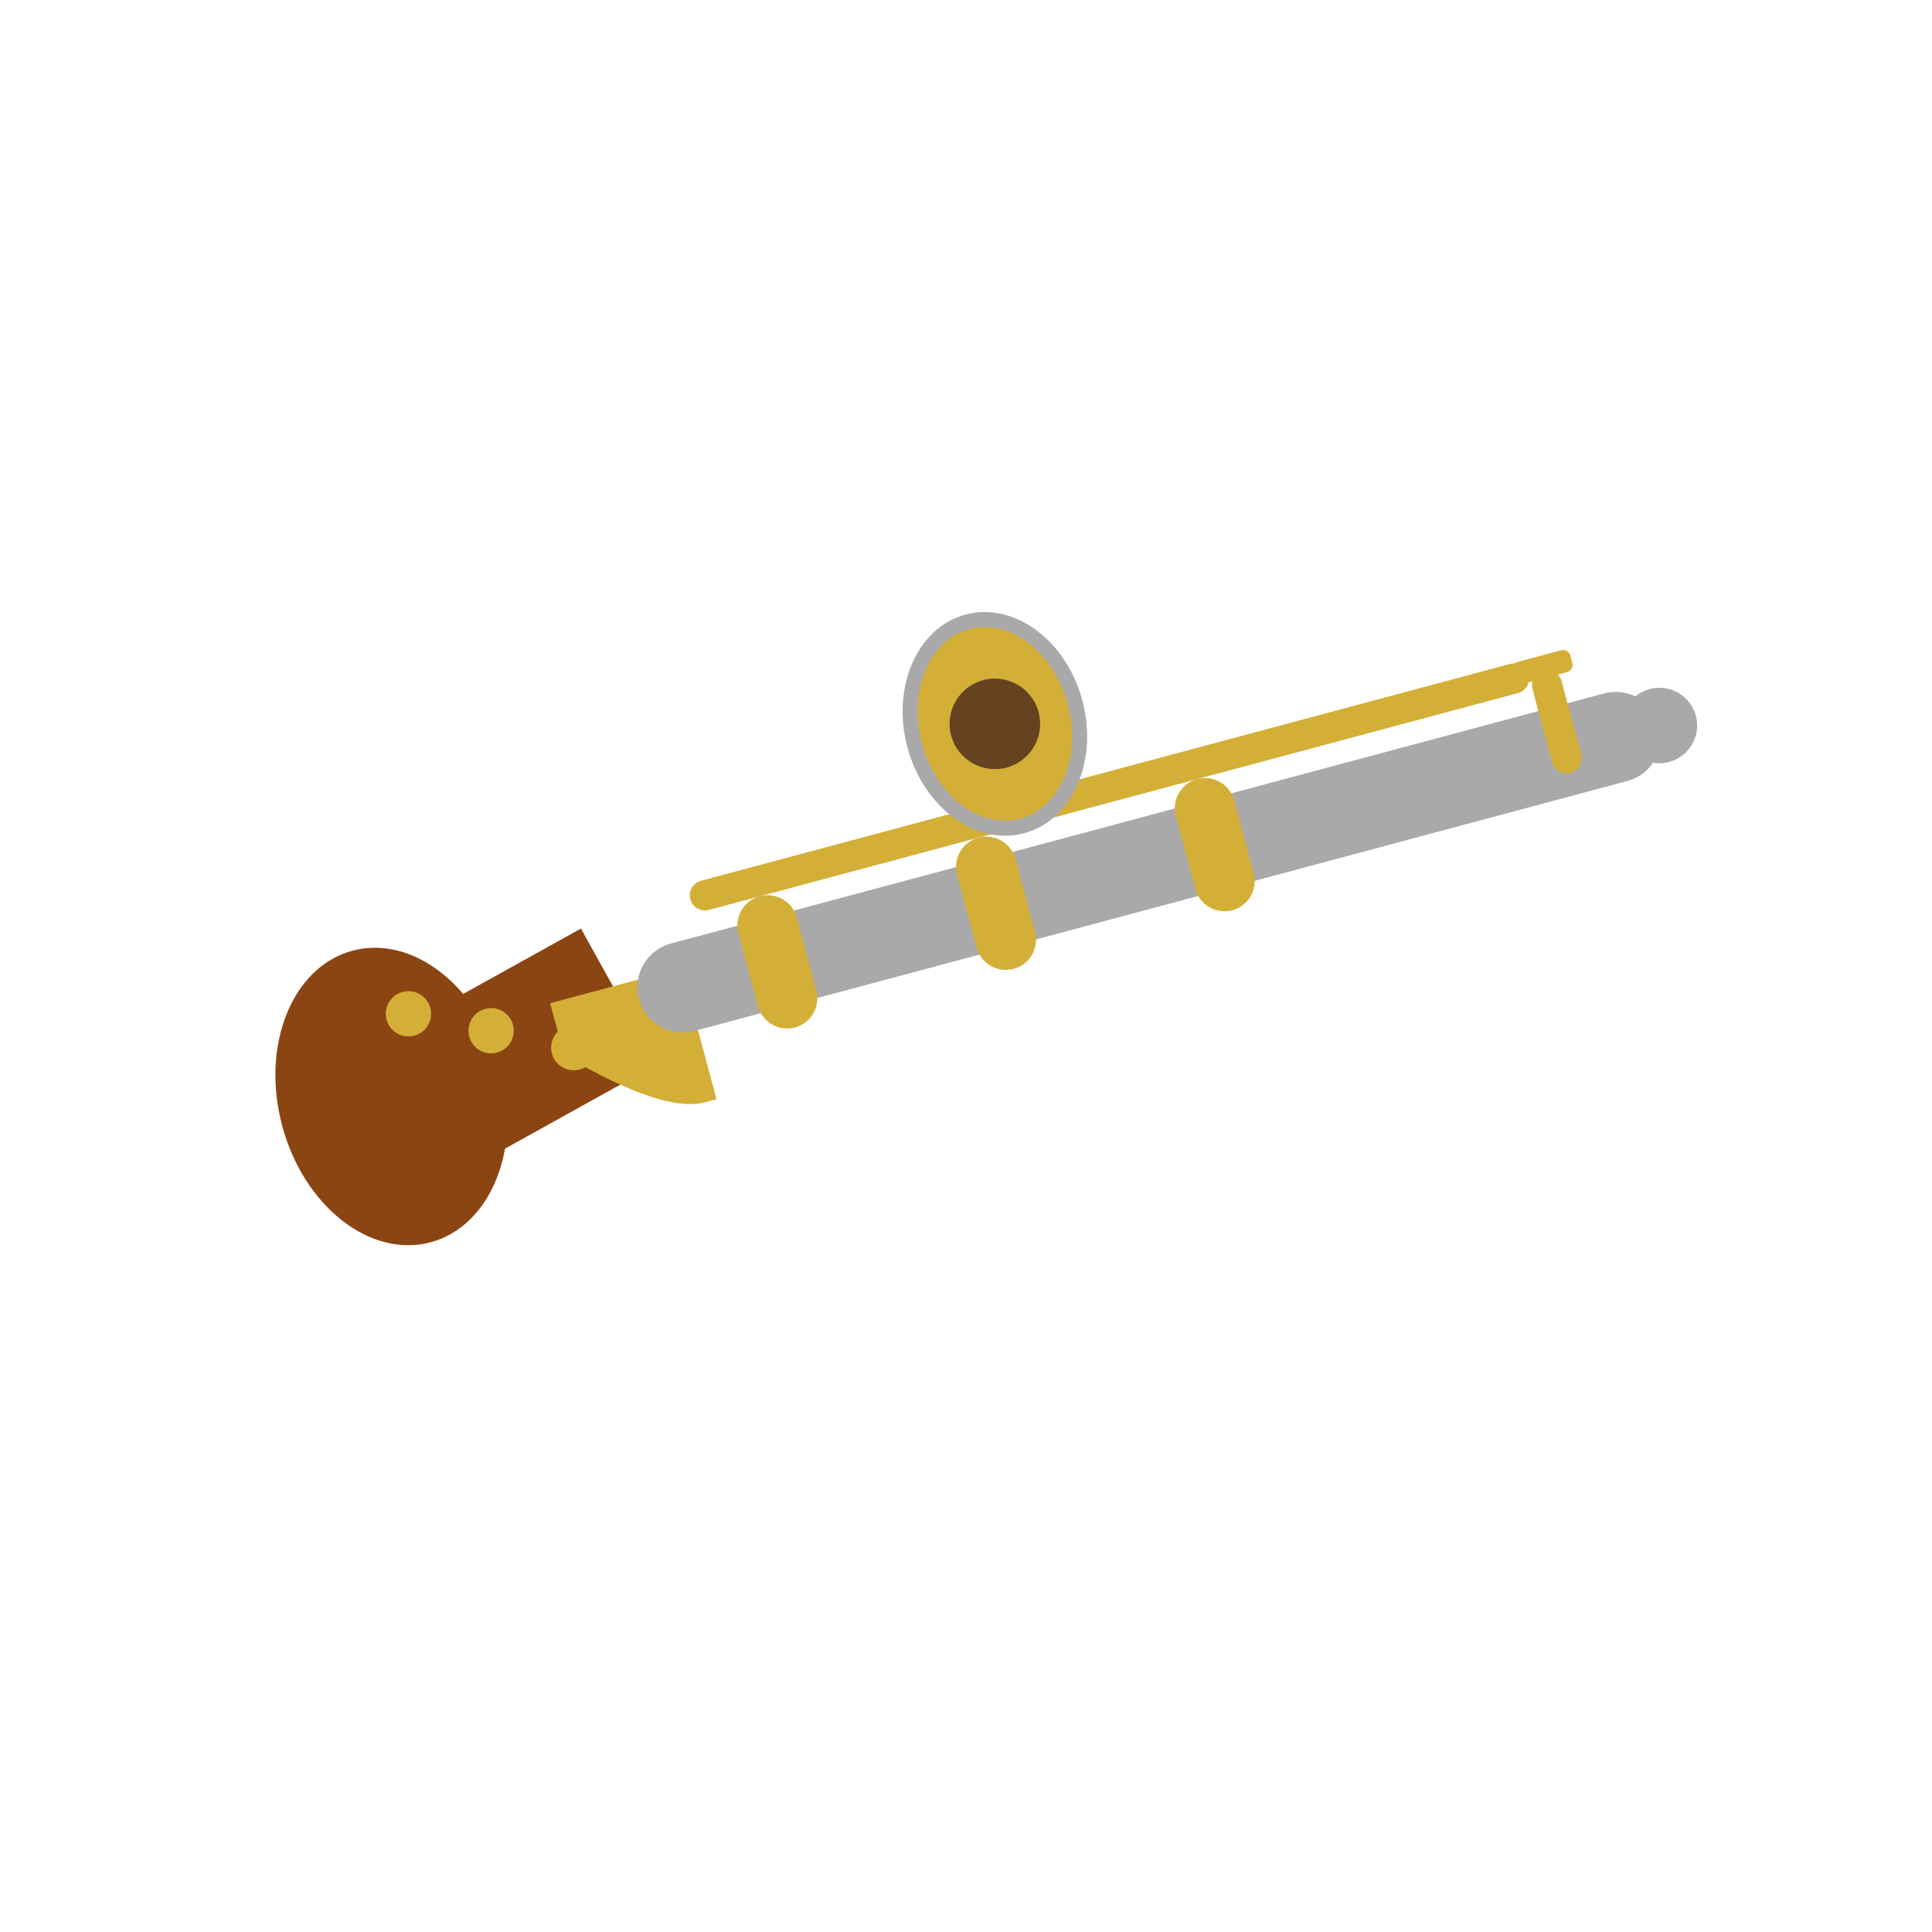
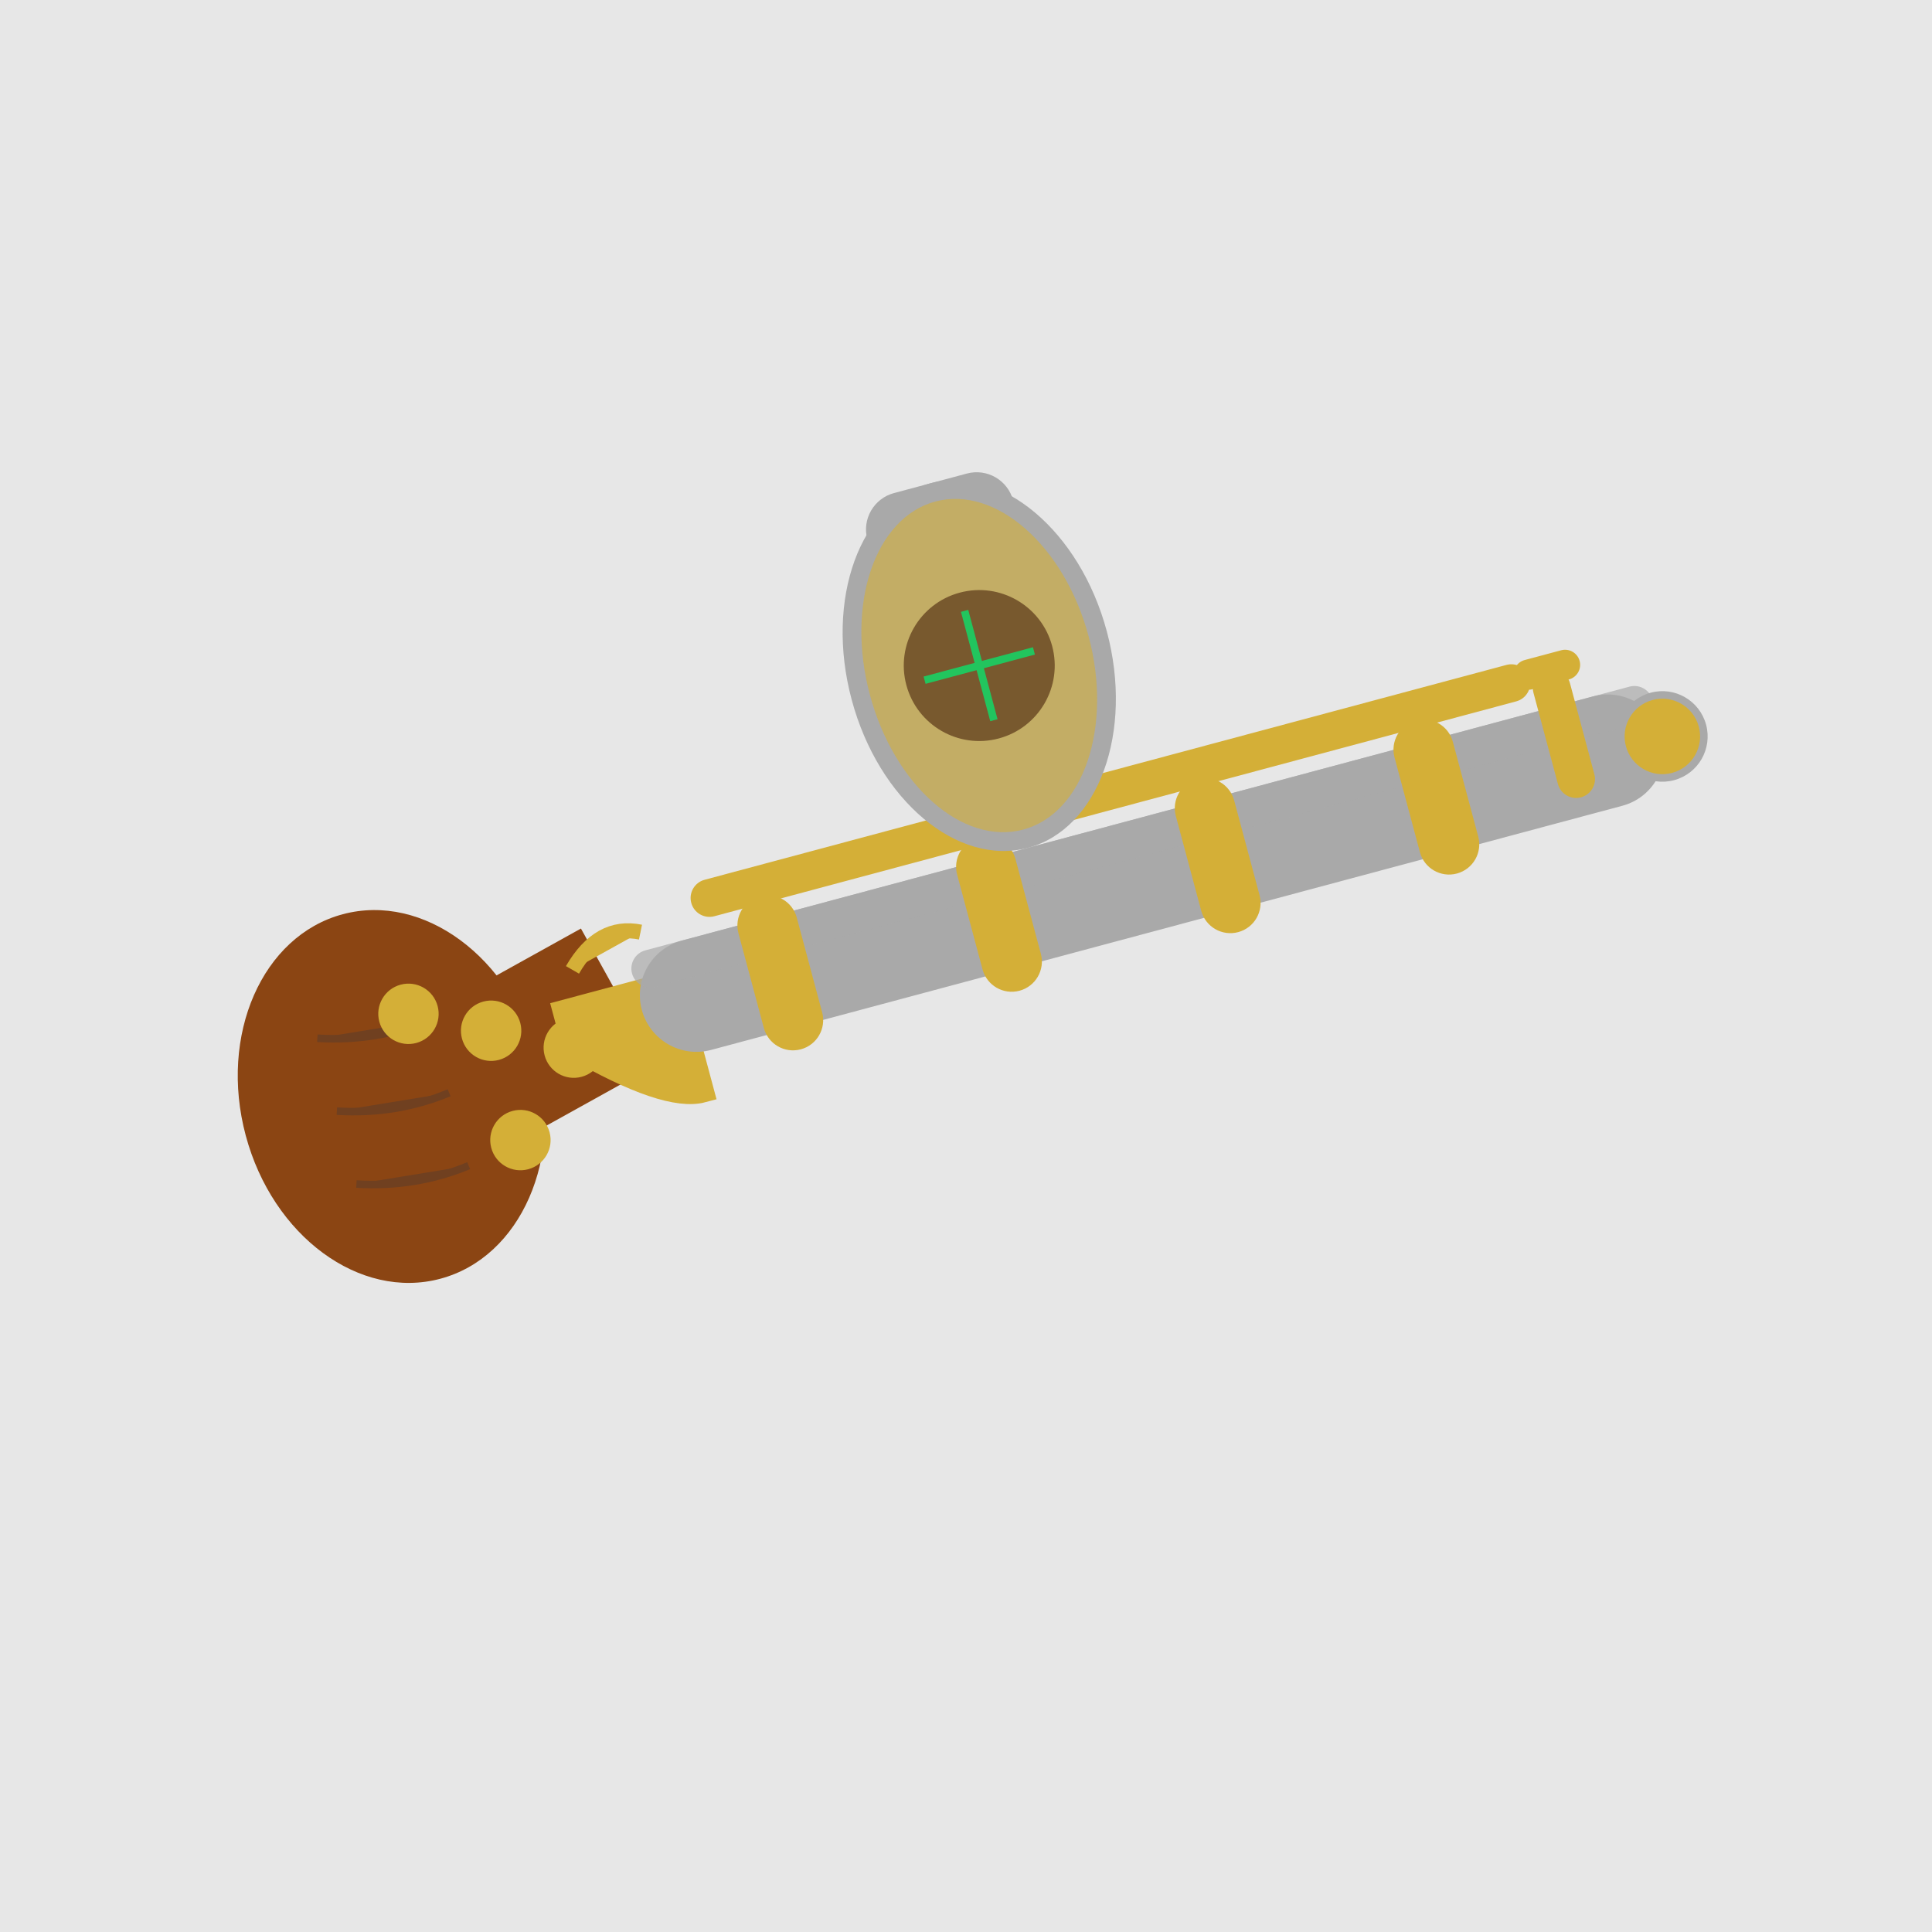
- <svg xmlns="http://www.w3.org/2000/svg" version="1.1" width="256" height="256" viewBox="0 0 256 256">
+ <svg xmlns="http://www.w3.org/2000/svg" version="1.1" width="512" height="512" viewBox="0 0 512 512">
  <defs>
    <style>
      .rifle-stock { fill: #8B4513; }
      .rifle-barrel { fill: #A9A9A9; }
      .rifle-metal { fill: #D4AF37; }
      .rifle-accent { fill: #654321; }
+       .rifle-wood-detail { fill: #704020; }
    </style>
  </defs>
-   <g transform="translate(128, 128) rotate(-15) translate(-128, -128)">
-     <path class="rifle-stock" d="M 40 120 L 80 110 L 85 130 L 45 140 Z" />
-     <ellipse class="rifle-stock" cx="50" cy="125" rx="15" ry="20" />
-     <circle class="rifle-metal" cx="55" cy="115" r="3" />
-     <circle class="rifle-metal" cx="65" cy="120" r="3" />
-     <circle class="rifle-metal" cx="75" cy="125" r="3" />
-     <path class="rifle-metal" d="M 75 125 Q 85 135 90 135 L 90 120 Q 85 120 75 120 Z" fill="none" stroke="#D4AF37" stroke-width="3" />
-     <rect class="rifle-barrel" x="85" y="115" width="140" height="12" rx="6" />
-     <rect class="rifle-metal" x="100" y="112" width="8" height="18" rx="4" />
-     <rect class="rifle-metal" x="130" y="112" width="8" height="18" rx="4" />
-     <rect class="rifle-metal" x="160" y="112" width="8" height="18" rx="4" />
-     <rect class="rifle-metal" x="210" y="110" width="4" height="14" rx="2" />
-     <rect class="rifle-metal" x="208" y="108" width="8" height="3" rx="1" />
-     <circle class="rifle-barrel" cx="225" cy="121" r="5" />
-     <rect class="rifle-metal" x="95" y="108" width="115" height="4" rx="2" />
-     <ellipse class="rifle-barrel" cx="140" cy="98" rx="12" ry="15" />
-     <ellipse class="rifle-metal" cx="140" cy="98" rx="10" ry="13" />
-     <circle class="rifle-accent" cx="140" cy="98" r="6" />
+   <rect width="512" height="512" fill="#070a0f" opacity="0.1" />
+   <g transform="translate(256, 256) rotate(-15) translate(-256, -256)">
+     <path class="rifle-stock" d="M 80 240 L 160 220 L 170 260 L 90 280 Z" />
+     <ellipse class="rifle-stock" cx="100" cy="250" rx="40" ry="50" />
+     <path class="rifle-wood-detail" d="M 85 230 Q 100 235 115 233" stroke="#704020" stroke-width="2" fill="none" />
+     <path class="rifle-wood-detail" d="M 85 250 Q 100 255 115 253" stroke="#704020" stroke-width="2" fill="none" />
+     <path class="rifle-wood-detail" d="M 85 270 Q 100 275 115 273" stroke="#704020" stroke-width="2" fill="none" />
+     <circle class="rifle-metal" cx="110" cy="230" r="8" />
+     <circle class="rifle-metal" cx="130" cy="240" r="8" />
+     <circle class="rifle-metal" cx="150" cy="250" r="8" />
+     <circle class="rifle-metal" cx="130" cy="270" r="8" />
+     <path class="rifle-metal" d="M 150 250 Q 170 270 180 270 L 180 240 Q 170 240 150 240 Z" fill="none" stroke="#D4AF37" stroke-width="6" />
+     <rect class="rifle-barrel" x="170" y="230" width="280" height="30" rx="15" />
+     <rect class="rifle-barrel" x="170" y="230" width="280" height="10" rx="5" opacity="0.7" fill="#E8E8E8" />
+     <rect class="rifle-metal" x="200" y="224" width="16" height="42" rx="8" />
+     <rect class="rifle-metal" x="260" y="224" width="16" height="42" rx="8" />
+     <rect class="rifle-metal" x="320" y="224" width="16" height="42" rx="8" />
+     <rect class="rifle-metal" x="380" y="224" width="16" height="42" rx="8" />
+     <rect class="rifle-metal" x="420" y="220" width="10" height="35" rx="5" />
+     <rect class="rifle-metal" x="416" y="216" width="18" height="8" rx="4" />
+     <circle class="rifle-barrel" cx="450" cy="245" r="12" />
+     <circle class="rifle-metal" cx="450" cy="245" r="10" />
+     <rect class="rifle-metal" x="190" y="216" width="230" height="10" rx="5" />
+     <g transform="translate(280, 180)">
+       <ellipse class="rifle-barrel" cx="0" cy="0" rx="35" ry="50" />
+       <rect class="rifle-barrel" x="-20" y="-50" width="40" height="20" rx="10" />
+       <ellipse class="rifle-metal" cx="0" cy="0" rx="30" ry="45" opacity="0.6" />
+       <circle class="rifle-accent" cx="0" cy="0" r="20" opacity="0.8" />
+       <line x1="-15" y1="0" x2="15" y2="0" stroke="#22c55e" stroke-width="2" />
+       <line x1="0" y1="-15" x2="0" y2="15" stroke="#22c55e" stroke-width="2" />
+     </g>
+     <path class="rifle-metal" d="M 155 230 Q 165 220 175 225" stroke="#D4AF37" stroke-width="4" fill="none" />
  </g>
</svg>
